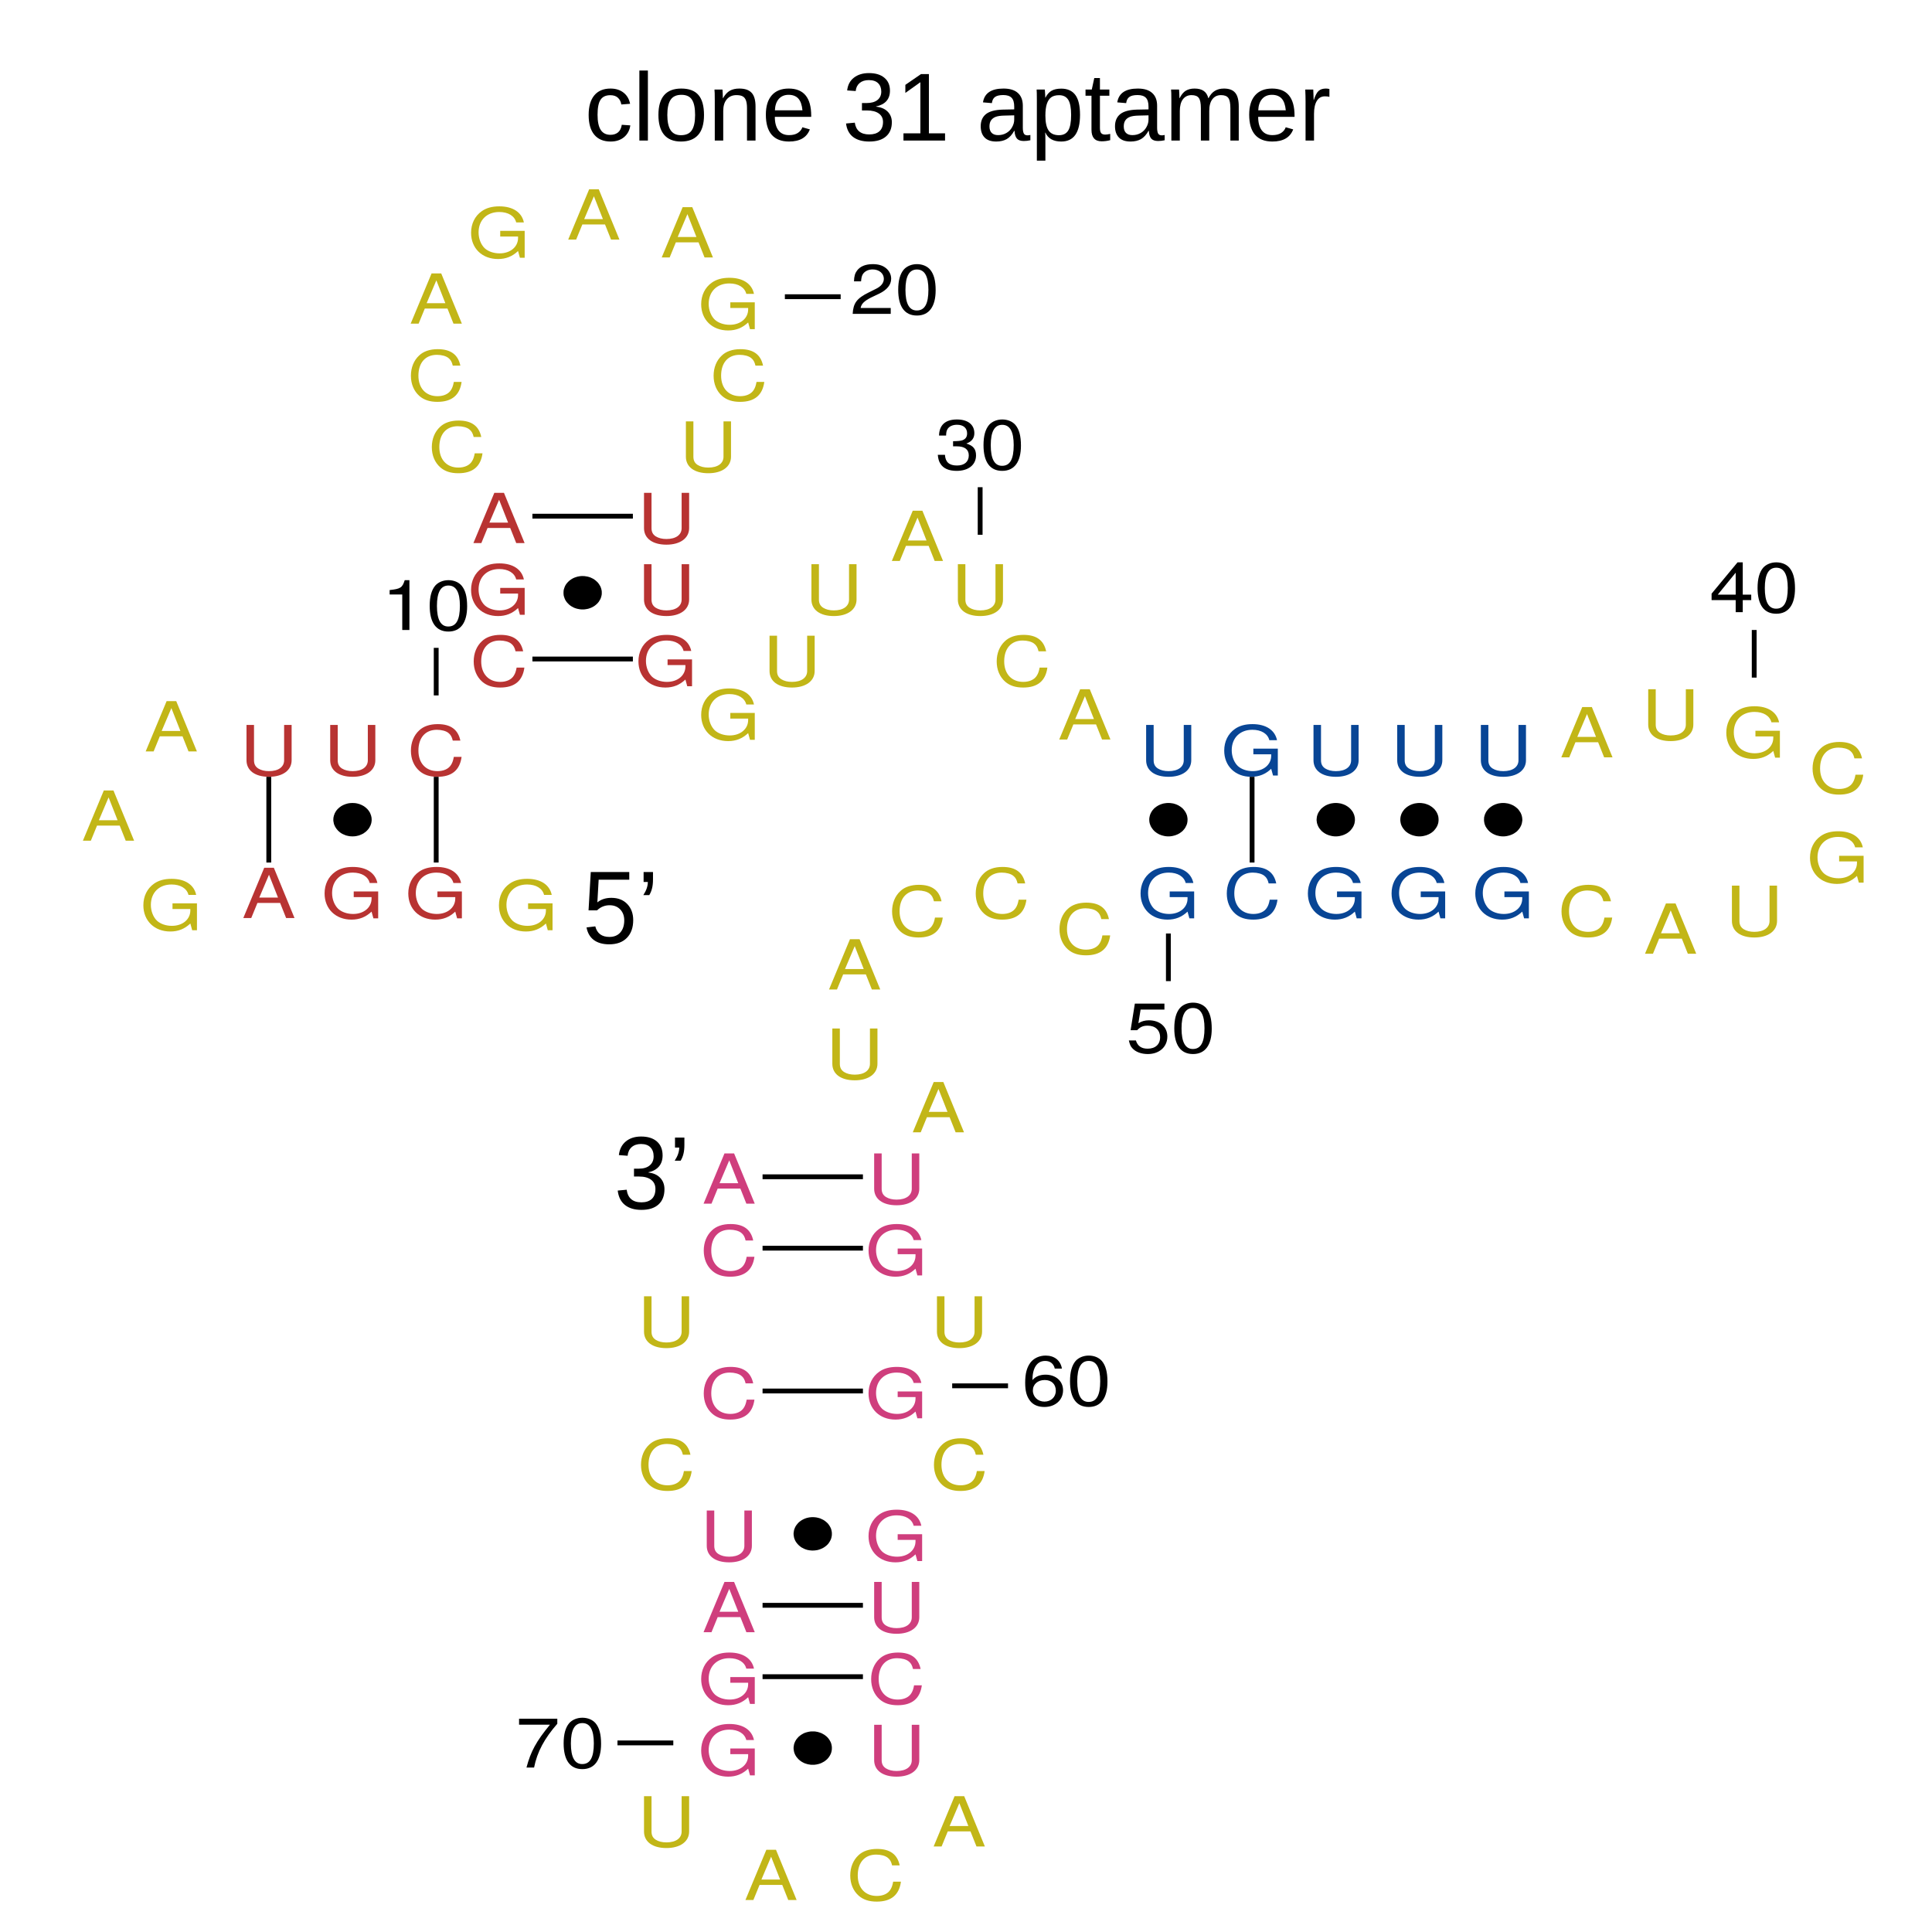
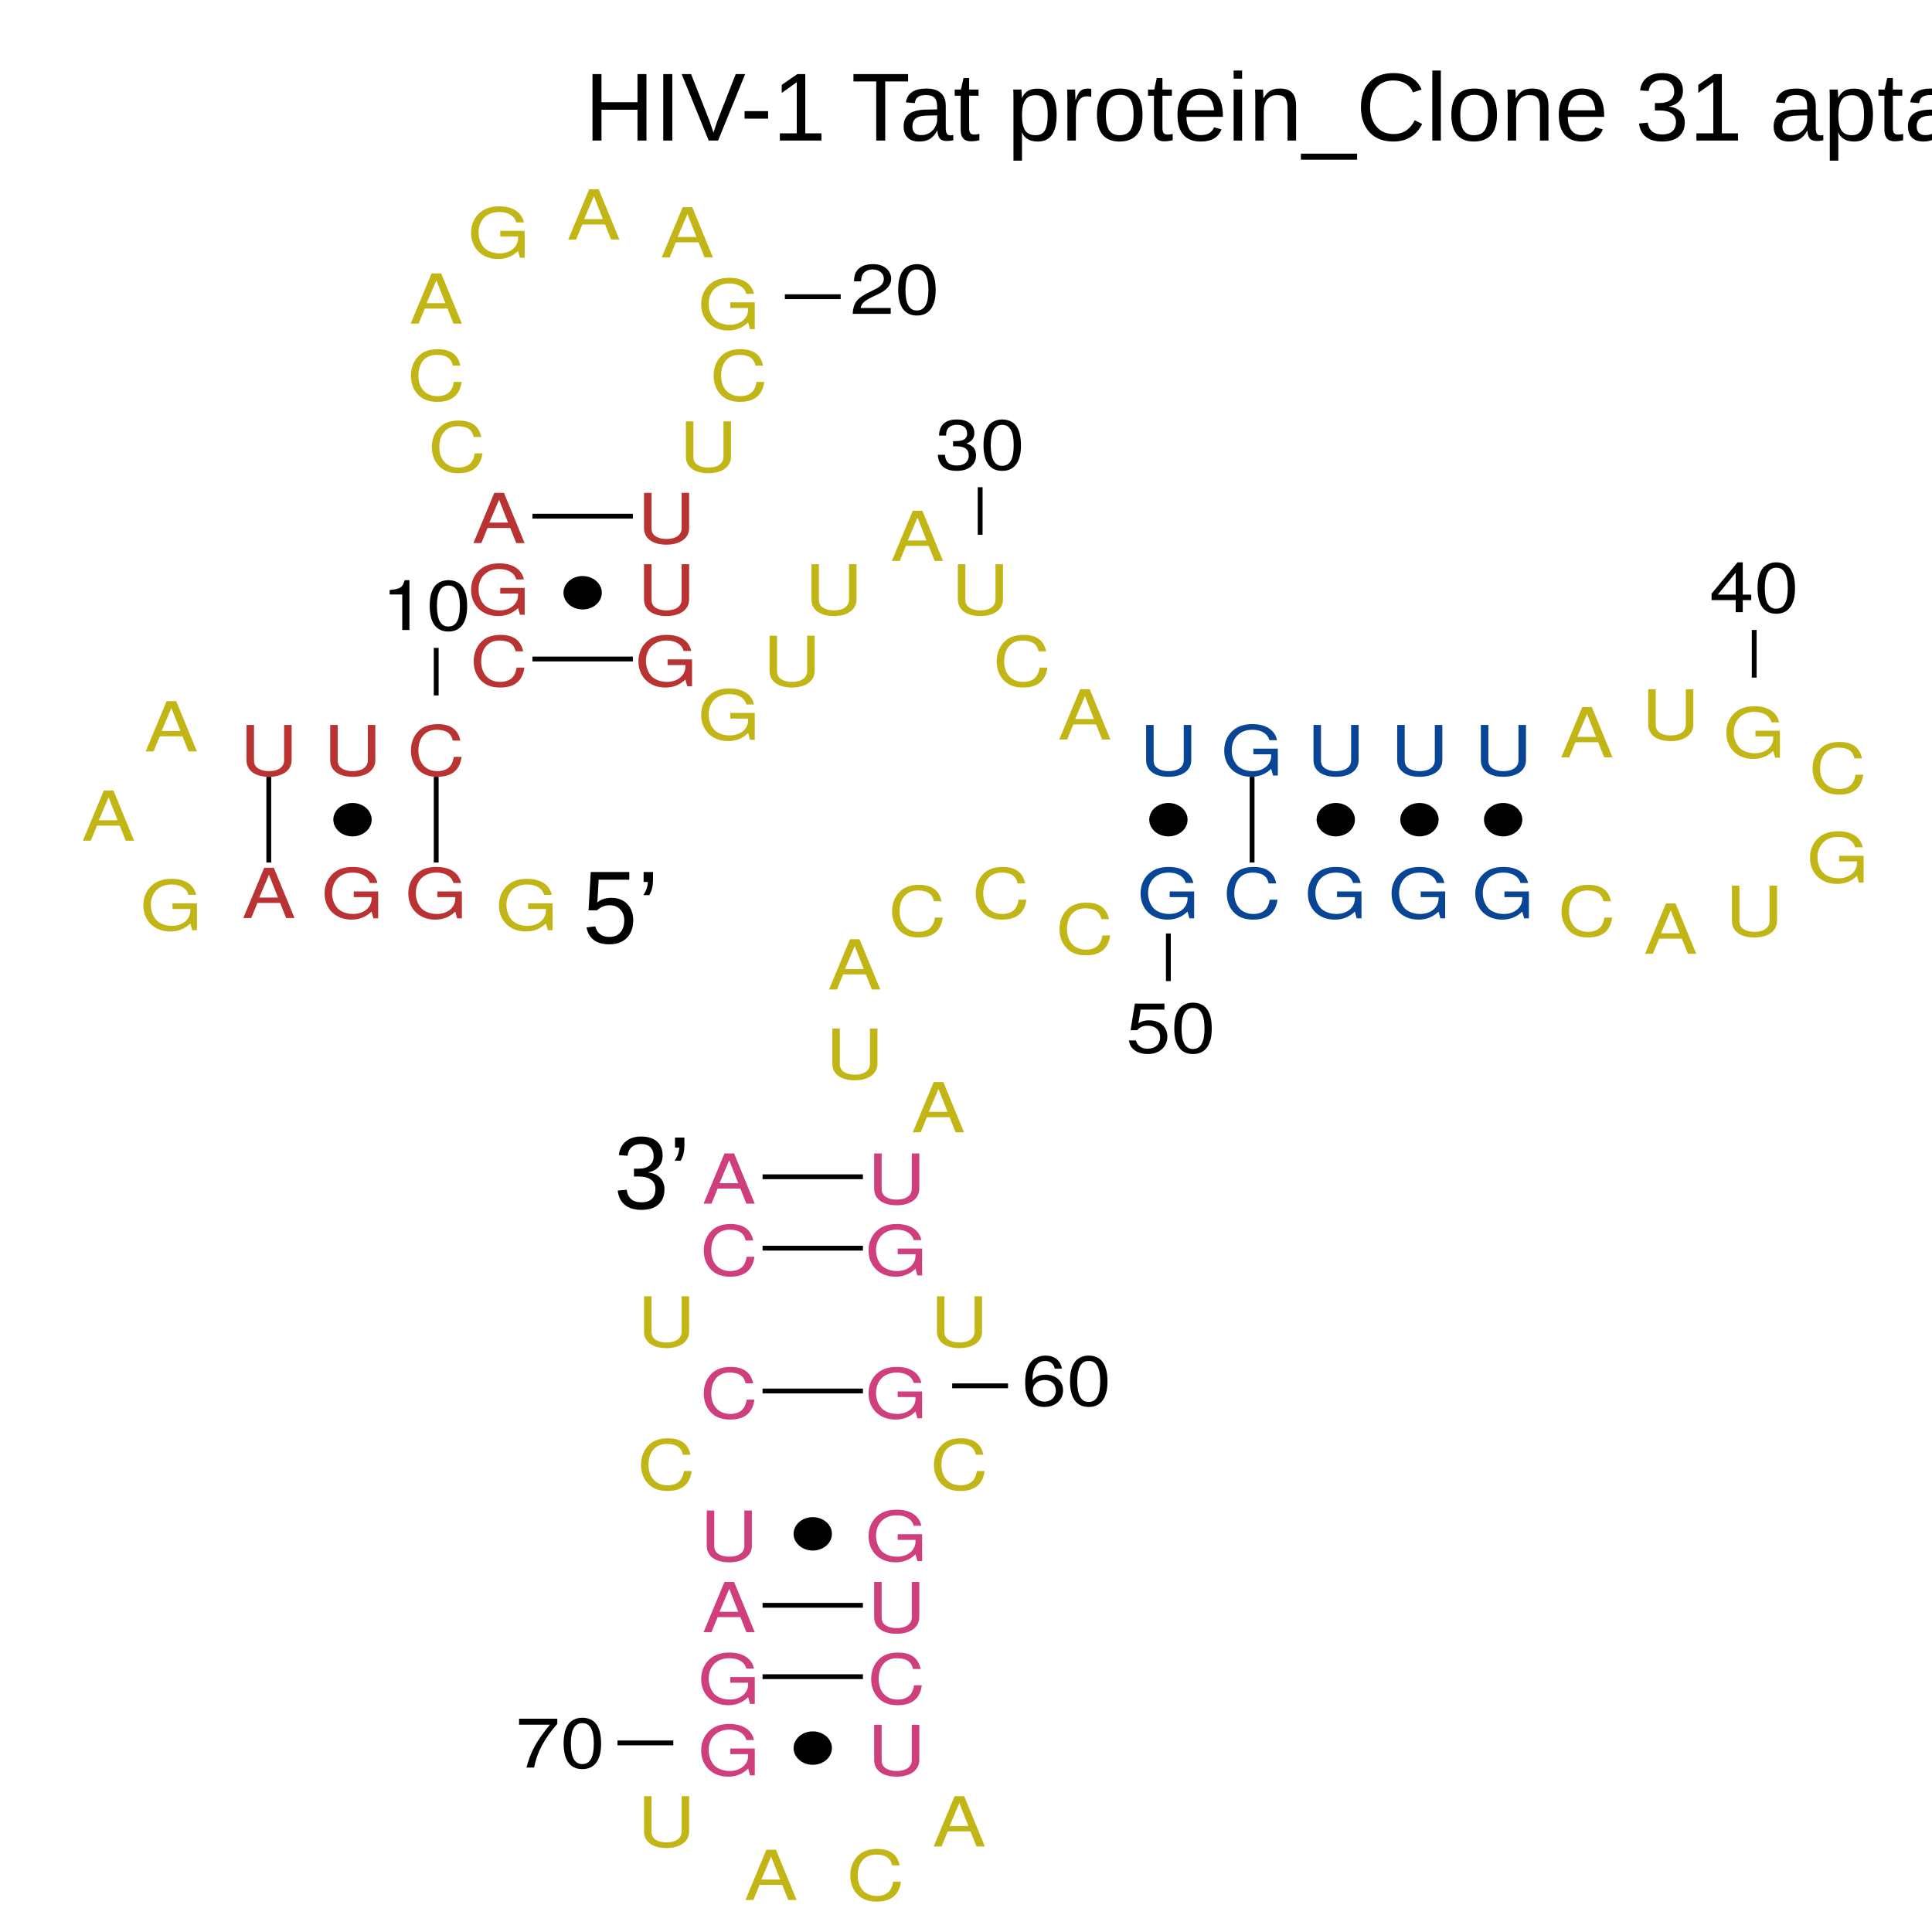
<svg xmlns="http://www.w3.org/2000/svg" id="图层_1" data-name="图层 1" viewBox="0 0 400 400">
  <defs>
    <style>.cls-1,.cls-10,.cls-11,.cls-12,.cls-13,.cls-2,.cls-3,.cls-4,.cls-6,.cls-8,.cls-9{isolation:isolate;}.cls-1,.cls-10,.cls-2,.cls-3,.cls-4,.cls-6,.cls-8,.cls-9{font-size:14.27px;font-family:Helvetica;}.cls-1,.cls-4{fill:#c2b617;}.cls-2,.cls-3{fill:#b83332;}.cls-10,.cls-3,.cls-4{letter-spacing:-0.2em;}.cls-5{fill:none;}.cls-5,.cls-7{stroke:#000;stroke-miterlimit:3.05;}.cls-8{fill:#084595;}.cls-10,.cls-9{fill:#cf3e7d;}.cls-11{font-size:20px;}.cls-11,.cls-12,.cls-13{font-family:ArialMT, Arial;}.cls-12,.cls-13{font-size:21.47px;}.cls-13{letter-spacing:-0.16em;}</style>
  </defs>
  <g id="ID000002">
    <text class="cls-1" transform="translate(102.57 192.53) scale(1.17 1)">G</text>
  </g>
  <g id="ID000003">
    <text class="cls-2" transform="translate(83.8 190.07) scale(1.17 1)">G</text>
  </g>
  <g id="ID000004">
    <text class="cls-2" transform="translate(66.47 190.07) scale(1.17 1)">G</text>
  </g>
  <g id="ID000005">
    <text class="cls-3" transform="translate(50.08 190.07) scale(1.17 1)">A</text>
  </g>
  <g id="ID000006">
    <text class="cls-1" transform="translate(28.95 192.53) scale(1.17 1)">G</text>
  </g>
  <g id="ID000007">
    <text class="cls-4" transform="translate(16.87 174.06) scale(1.17 1)">A</text>
  </g>
  <g id="ID000008">
    <text class="cls-4" transform="translate(29.87 155.57) scale(1.17 1)">A</text>
  </g>
  <g id="ID000009">
    <text class="cls-2" transform="translate(49.61 160.5) scale(1.17 1)">U</text>
  </g>
  <g id="ID000010">
    <text class="cls-2" transform="translate(66.94 160.5) scale(1.17 1)">U</text>
  </g>
  <g id="ID000011">
    <text class="cls-2" transform="translate(84.27 160.5) scale(1.17 1)">C</text>
  </g>
  <g id="ID000012">
    <line class="cls-5" x1="90.31" y1="143.98" x2="90.31" y2="134.13" />
  </g>
  <g id="ID000013">
    <text class="cls-6" transform="translate(78.97 130.43) scale(1.17 1)">10</text>
  </g>
  <g id="ID000014">
    <line class="cls-5" x1="90.31" y1="178.58" x2="90.31" y2="160.83" />
  </g>
  <g id="ID000015">
    <polygon class="cls-7" points="72.98 166.75 72.75 166.76 72.55 166.77 72.32 166.8 72.1 166.84 71.91 166.9 71.69 166.96 71.5 167.04 71.3 167.12 71.11 167.22 70.92 167.32 70.76 167.44 70.59 167.56 70.44 167.7 70.28 167.84 70.15 167.99 70.03 168.14 69.93 168.3 69.83 168.47 69.74 168.65 69.68 168.83 69.61 169.01 69.57 169.19 69.53 169.38 69.52 169.57 69.51 169.75 69.52 169.93 69.56 170.13 69.59 170.31 69.63 170.49 69.71 170.67 69.79 170.85 69.88 171.02 69.99 171.18 70.1 171.34 70.23 171.49 70.36 171.64 70.52 171.78 70.67 171.91 70.83 172.03 71.02 172.15 71.2 172.24 71.4 172.33 71.59 172.41 71.79 172.49 72 172.54 72.22 172.59 72.43 172.63 72.65 172.65 72.88 172.66 73.1 172.66 73.31 172.65 73.53 172.63 73.75 172.59 73.96 172.54 74.17 172.49 74.37 172.41 74.57 172.33 74.76 172.24 74.95 172.15 75.11 172.03 75.29 171.91 75.45 171.78 75.6 171.64 75.74 171.49 75.87 171.34 75.99 171.18 76.08 171.02 76.17 170.85 76.26 170.67 76.32 170.49 76.38 170.31 76.41 170.13 76.44 169.93 76.45 169.75 76.44 169.57 76.43 169.38 76.39 169.19 76.35 169.01 76.28 168.83 76.22 168.65 76.14 168.47 76.03 168.3 75.93 168.14 75.8 167.99 75.68 167.84 75.52 167.7 75.37 167.56 75.21 167.44 75.04 167.32 74.85 167.22 74.67 167.12 74.46 167.04 74.28 166.96 74.06 166.9 73.85 166.84 73.65 166.8 73.42 166.77 73.21 166.76 72.98 166.75" />
  </g>
  <g id="ID000016">
    <line class="cls-5" x1="55.65" y1="178.58" x2="55.65" y2="160.83" />
  </g>
  <g id="ID000018">
    <text class="cls-2" transform="translate(97.27 142.02) scale(1.17 1)">C</text>
  </g>
  <g id="ID000019">
    <text class="cls-2" transform="translate(96.8 127.22) scale(1.17 1)">G</text>
  </g>
  <g id="ID000020">
    <text class="cls-3" transform="translate(97.72 112.44) scale(1.17 1)">A</text>
  </g>
  <g id="ID000021">
    <text class="cls-1" transform="translate(88.6 97.65) scale(1.17 1)">C</text>
  </g>
  <g id="ID000022">
    <text class="cls-1" transform="translate(84.27 82.87) scale(1.17 1)">C</text>
  </g>
  <g id="ID000023">
    <text class="cls-4" transform="translate(84.73 67.01) scale(1.17 1)">A</text>
  </g>
  <g id="ID000024">
    <text class="cls-1" transform="translate(96.8 53.3) scale(1.17 1)">G</text>
  </g>
  <g id="ID000025">
    <text class="cls-4" transform="translate(117.35 49.6) scale(1.17 1)">A</text>
  </g>
  <g id="ID000026">
    <text class="cls-4" transform="translate(136.71 53.3) scale(1.17 1)">A</text>
  </g>
  <g id="ID000027">
    <text class="cls-1" transform="translate(144.44 68.09) scale(1.17 1)">G</text>
  </g>
  <g id="ID000028">
    <line class="cls-5" x1="162.5" y1="61.43" x2="174.05" y2="61.43" />
  </g>
  <g id="ID000029">
    <text class="cls-6" transform="translate(175.97 65) scale(1.17 1)">20</text>
  </g>
  <g id="ID000030">
    <text class="cls-1" transform="translate(146.94 82.87) scale(1.17 1)">C</text>
  </g>
  <g id="ID000031">
    <text class="cls-1" transform="translate(140.58 97.65) scale(1.17 1)">U</text>
  </g>
  <g id="ID000032">
    <text class="cls-2" transform="translate(131.91 112.44) scale(1.17 1)">U</text>
  </g>
  <g id="ID000033">
    <text class="cls-2" transform="translate(131.91 127.22) scale(1.17 1)">U</text>
  </g>
  <g id="ID000034">
    <text class="cls-2" transform="translate(131.45 142.02) scale(1.17 1)">G</text>
  </g>
  <g id="ID000035">
    <text class="cls-1" transform="translate(144.44 153.11) scale(1.17 1)">G</text>
  </g>
  <g id="ID000036">
    <text class="cls-1" transform="translate(157.9 142.02) scale(1.17 1)">U</text>
  </g>
  <g id="ID000037">
    <text class="cls-1" transform="translate(166.57 127.22) scale(1.17 1)">U</text>
  </g>
  <g id="ID000038">
    <text class="cls-4" transform="translate(184.35 116.14) scale(1.17 1)">A</text>
  </g>
  <g id="ID000039">
    <line class="cls-5" x1="110.23" y1="136.44" x2="131.03" y2="136.44" />
  </g>
  <g id="ID000040">
    <polygon class="cls-7" points="124.09 122.72 124.09 122.53 124.07 122.35 124.03 122.17 123.98 121.98 123.92 121.8 123.85 121.63 123.75 121.46 123.65 121.29 123.54 121.13 123.42 120.97 123.28 120.83 123.13 120.69 122.98 120.56 122.81 120.43 122.64 120.31 122.45 120.21 122.26 120.12 122.07 120.03 121.87 119.96 121.66 119.9 121.45 119.85 121.23 119.82 121.01 119.78 120.8 119.77 120.58 119.76 120.34 119.77 120.14 119.79 119.92 119.83 119.7 119.87 119.5 119.93 119.29 120 119.09 120.07 118.89 120.16 118.71 120.26 118.53 120.37 118.36 120.49 118.19 120.62 118.05 120.75 117.91 120.89 117.77 121.05 117.65 121.2 117.54 121.37 117.45 121.53 117.37 121.72 117.31 121.89 117.25 122.07 117.2 122.25 117.18 122.45 117.17 122.63 117.17 122.82 117.18 123 117.2 123.19 117.25 123.38 117.31 123.55 117.37 123.73 117.45 123.91 117.54 124.08 117.65 124.24 117.77 124.4 117.91 124.55 118.05 124.69 118.19 124.83 118.36 124.96 118.53 125.08 118.71 125.18 118.89 125.28 119.09 125.38 119.29 125.45 119.5 125.52 119.7 125.57 119.92 125.61 120.14 125.65 120.34 125.67 120.58 125.68 120.8 125.68 121.01 125.66 121.23 125.63 121.45 125.59 121.66 125.55 121.87 125.48 122.07 125.41 122.26 125.33 122.45 125.24 122.64 125.13 122.81 125.02 122.98 124.89 123.13 124.76 123.28 124.63 123.42 124.47 123.54 124.33 123.65 124.16 123.75 123.99 123.85 123.82 123.92 123.65 123.98 123.47 124.03 123.28 124.07 123.1 124.09 122.91 124.09 122.72" />
  </g>
  <g id="ID000041">
    <line class="cls-5" x1="110.23" y1="106.87" x2="131.03" y2="106.87" />
  </g>
  <g id="ID000043">
    <text class="cls-1" transform="translate(196.89 127.22) scale(1.17 1)">U</text>
  </g>
  <g id="ID000044">
    <line class="cls-5" x1="202.93" y1="110.72" x2="202.93" y2="100.87" />
  </g>
  <g id="ID000045">
    <text class="cls-6" transform="translate(193.63 97.16) scale(1.17 1)">30</text>
  </g>
  <g id="ID000046">
    <text class="cls-1" transform="translate(205.55 142.02) scale(1.17 1)">C</text>
  </g>
  <g id="ID000047">
    <text class="cls-4" transform="translate(219.01 153.11) scale(1.17 1)">A</text>
  </g>
  <g id="ID000048">
    <text class="cls-8" transform="translate(235.87 160.5) scale(1.17 1)">U</text>
  </g>
  <g id="ID000049">
    <text class="cls-8" transform="translate(252.73 160.5) scale(1.17 1)">G</text>
  </g>
  <g id="ID000050">
    <text class="cls-8" transform="translate(270.52 160.5) scale(1.17 1)">U</text>
  </g>
  <g id="ID000051">
    <text class="cls-8" transform="translate(287.85 160.5) scale(1.17 1)">U</text>
  </g>
  <g id="ID000052">
    <text class="cls-8" transform="translate(305.17 160.5) scale(1.17 1)">U</text>
  </g>
  <g id="ID000053">
    <text class="cls-4" transform="translate(322.96 156.8) scale(1.17 1)">A</text>
  </g>
  <g id="ID000054">
    <text class="cls-1" transform="translate(339.82 153.11) scale(1.17 1)">U</text>
  </g>
  <g id="ID000055">
    <text class="cls-1" transform="translate(356.68 156.8) scale(1.17 1)">G</text>
  </g>
  <g id="ID000056">
    <line class="cls-5" x1="363.19" y1="140.29" x2="363.19" y2="130.43" />
  </g>
  <g id="ID000057">
    <text class="cls-6" transform="translate(353.89 126.74) scale(1.17 1)">40</text>
  </g>
  <g id="ID000058">
    <text class="cls-1" transform="translate(374.47 164.19) scale(1.17 1)">C</text>
  </g>
  <g id="ID000059">
    <text class="cls-1" transform="translate(374.01 182.68) scale(1.17 1)">G</text>
  </g>
  <g id="ID000060">
    <text class="cls-1" transform="translate(357.15 193.77) scale(1.17 1)">U</text>
  </g>
  <g id="ID000061">
    <text class="cls-4" transform="translate(340.29 197.46) scale(1.17 1)">A</text>
  </g>
  <g id="ID000062">
    <text class="cls-1" transform="translate(322.49 193.77) scale(1.17 1)">C</text>
  </g>
  <g id="ID000063">
    <text class="cls-8" transform="translate(304.71 190.07) scale(1.17 1)">G</text>
  </g>
  <g id="ID000064">
    <text class="cls-8" transform="translate(287.38 190.07) scale(1.17 1)">G</text>
  </g>
  <g id="ID000065">
    <text class="cls-8" transform="translate(270.05 190.07) scale(1.17 1)">G</text>
  </g>
  <g id="ID000066">
    <text class="cls-8" transform="translate(253.19 190.07) scale(1.17 1)">C</text>
  </g>
  <g id="ID000067">
    <text class="cls-8" transform="translate(235.41 190.07) scale(1.17 1)">G</text>
  </g>
  <g id="ID000068">
    <line class="cls-5" x1="241.9" y1="193.27" x2="241.9" y2="203.13" />
  </g>
  <g id="ID000069">
    <text class="cls-6" transform="translate(233.13 217.9) scale(1.17 1)">50</text>
  </g>
  <g id="ID000070">
    <text class="cls-1" transform="translate(218.55 197.46) scale(1.17 1)">C</text>
  </g>
  <g id="ID000071">
    <text class="cls-1" transform="translate(201.21 190.07) scale(1.17 1)">C</text>
  </g>
  <g id="ID000072">
    <text class="cls-1" transform="translate(183.89 193.77) scale(1.17 1)">C</text>
  </g>
  <g id="ID000073">
    <polygon class="cls-7" points="241.9 172.66 242.13 172.66 242.34 172.64 242.56 172.61 242.78 172.56 242.98 172.51 243.19 172.45 243.39 172.37 243.59 172.29 243.78 172.19 243.96 172.09 244.13 171.97 244.29 171.85 244.46 171.72 244.6 171.57 244.74 171.41 244.86 171.26 244.97 171.1 245.05 170.93 245.14 170.76 245.22 170.58 245.28 170.41 245.32 170.21 245.35 170.03 245.36 169.85 245.37 169.65 245.36 169.47 245.33 169.28 245.3 169.1 245.25 168.91 245.18 168.74 245.1 168.56 245.01 168.39 244.9 168.23 244.79 168.07 244.66 167.91 244.53 167.76 244.38 167.63 244.22 167.5 244.05 167.38 243.86 167.27 243.69 167.16 243.49 167.08 243.3 166.99 243.09 166.93 242.88 166.86 242.67 166.82 242.45 166.79 242.23 166.76 242.01 166.75 241.79 166.75 241.58 166.76 241.36 166.79 241.14 166.82 240.93 166.86 240.72 166.93 240.52 166.99 240.31 167.08 240.13 167.16 239.94 167.27 239.76 167.38 239.6 167.5 239.43 167.63 239.28 167.76 239.15 167.91 239.01 168.07 238.9 168.23 238.8 168.39 238.71 168.56 238.63 168.74 238.57 168.91 238.52 169.1 238.48 169.28 238.45 169.47 238.44 169.65 238.45 169.85 238.46 170.03 238.49 170.21 238.54 170.41 238.6 170.58 238.67 170.76 238.75 170.93 238.86 171.1 238.97 171.26 239.08 171.41 239.22 171.57 239.36 171.72 239.52 171.85 239.68 171.97 239.85 172.09 240.04 172.19 240.21 172.29 240.42 172.37 240.61 172.45 240.83 172.51 241.03 172.56 241.25 172.61 241.47 172.64 241.69 172.66 241.9 172.66" />
  </g>
  <g id="ID000074">
    <line class="cls-5" x1="259.23" y1="160.83" x2="259.23" y2="178.58" />
  </g>
  <g id="ID000075">
    <polygon class="cls-7" points="276.56 172.66 276.78 172.66 277 172.64 277.21 172.61 277.43 172.56 277.64 172.51 277.84 172.45 278.05 172.37 278.24 172.29 278.43 172.19 278.62 172.09 278.79 171.97 278.95 171.85 279.1 171.72 279.25 171.57 279.38 171.41 279.5 171.26 279.61 171.1 279.71 170.93 279.8 170.76 279.86 170.58 279.93 170.41 279.97 170.21 280 170.03 280.02 169.85 280.02 169.65 280.01 169.47 279.99 169.28 279.94 169.1 279.9 168.91 279.83 168.74 279.75 168.56 279.67 168.39 279.56 168.23 279.44 168.07 279.31 167.91 279.17 167.76 279.03 167.63 278.87 167.5 278.7 167.38 278.52 167.27 278.34 167.16 278.15 167.08 277.95 166.99 277.74 166.93 277.54 166.86 277.32 166.82 277.11 166.79 276.89 166.76 276.67 166.75 276.45 166.75 276.23 166.76 276.01 166.79 275.8 166.82 275.59 166.86 275.37 166.93 275.17 166.99 274.96 167.08 274.78 167.16 274.58 167.27 274.42 167.38 274.25 167.5 274.09 167.63 273.93 167.76 273.8 167.91 273.67 168.07 273.56 168.23 273.45 168.39 273.36 168.56 273.28 168.74 273.22 168.91 273.16 169.1 273.13 169.28 273.11 169.47 273.09 169.65 273.09 169.85 273.12 170.03 273.14 170.21 273.19 170.41 273.25 170.58 273.32 170.76 273.4 170.93 273.5 171.1 273.61 171.26 273.73 171.41 273.87 171.57 274.01 171.72 274.17 171.85 274.33 171.97 274.51 172.09 274.68 172.19 274.87 172.29 275.07 172.37 275.27 172.45 275.48 172.51 275.69 172.56 275.9 172.61 276.12 172.64 276.34 172.66 276.56 172.66" />
  </g>
  <g id="ID000076">
    <polygon class="cls-7" points="293.89 172.66 294.1 172.66 294.32 172.64 294.54 172.61 294.75 172.56 294.96 172.51 295.17 172.45 295.37 172.37 295.57 172.29 295.76 172.19 295.94 172.09 296.12 171.97 296.27 171.85 296.43 171.72 296.57 171.57 296.7 171.41 296.82 171.26 296.93 171.1 297.03 170.93 297.12 170.76 297.19 170.58 297.25 170.41 297.3 170.21 297.32 170.03 297.34 169.85 297.34 169.65 297.33 169.47 297.31 169.28 297.28 169.1 297.22 168.91 297.16 168.74 297.08 168.56 296.99 168.39 296.89 168.23 296.77 168.07 296.65 167.91 296.5 167.76 296.35 167.63 296.2 167.5 296.02 167.38 295.85 167.27 295.67 167.16 295.48 167.08 295.27 166.99 295.07 166.93 294.86 166.86 294.65 166.82 294.43 166.79 294.21 166.76 293.99 166.75 293.78 166.75 293.55 166.76 293.34 166.79 293.13 166.82 292.9 166.86 292.7 166.93 292.49 166.99 292.29 167.08 292.11 167.16 291.92 167.27 291.74 167.38 291.57 167.5 291.42 167.63 291.27 167.76 291.12 167.91 291 168.07 290.88 168.23 290.77 168.39 290.68 168.56 290.6 168.74 290.54 168.91 290.49 169.1 290.45 169.28 290.43 169.47 290.42 169.65 290.42 169.85 290.44 170.03 290.47 170.21 290.51 170.41 290.57 170.58 290.64 170.76 290.73 170.93 290.83 171.1 290.94 171.26 291.06 171.41 291.19 171.57 291.33 171.72 291.49 171.85 291.65 171.97 291.82 172.09 292.01 172.19 292.2 172.29 292.39 172.37 292.6 172.45 292.8 172.51 293.01 172.56 293.23 172.61 293.44 172.64 293.66 172.66 293.89 172.66" />
  </g>
  <g id="ID000077">
    <polygon class="cls-7" points="311.2 172.66 311.43 172.66 311.64 172.64 311.86 172.61 312.08 172.56 312.29 172.51 312.49 172.45 312.7 172.37 312.89 172.29 313.09 172.19 313.26 172.09 313.43 171.97 313.61 171.85 313.76 171.72 313.9 171.57 314.04 171.41 314.16 171.26 314.27 171.1 314.36 170.93 314.45 170.76 314.52 170.58 314.58 170.41 314.62 170.21 314.65 170.03 314.68 169.85 314.68 169.65 314.66 169.47 314.64 169.28 314.6 169.1 314.55 168.91 314.48 168.74 314.41 168.56 314.31 168.39 314.2 168.23 314.09 168.07 313.97 167.91 313.83 167.76 313.67 167.63 313.52 167.5 313.35 167.38 313.18 167.27 312.99 167.16 312.79 167.08 312.6 166.99 312.39 166.93 312.18 166.86 311.96 166.82 311.75 166.79 311.54 166.76 311.31 166.75 311.1 166.75 310.88 166.76 310.65 166.79 310.44 166.82 310.23 166.86 310.02 166.93 309.82 166.99 309.62 167.08 309.43 167.16 309.24 167.27 309.07 167.38 308.9 167.5 308.73 167.63 308.59 167.76 308.45 167.91 308.32 168.07 308.2 168.23 308.1 168.39 308.02 168.56 307.93 168.74 307.87 168.91 307.82 169.1 307.77 169.28 307.76 169.47 307.75 169.65 307.75 169.85 307.77 170.03 307.8 170.21 307.84 170.41 307.9 170.58 307.97 170.76 308.05 170.93 308.16 171.1 308.27 171.26 308.39 171.41 308.52 171.57 308.67 171.72 308.81 171.85 308.98 171.97 309.15 172.09 309.33 172.19 309.53 172.29 309.72 172.37 309.92 172.45 310.13 172.51 310.34 172.56 310.55 172.61 310.77 172.64 310.99 172.66 311.2 172.66" />
  </g>
  <g id="ID000079">
    <text class="cls-4" transform="translate(171.35 204.86) scale(1.17 1)">A</text>
  </g>
  <g id="ID000080">
    <text class="cls-1" transform="translate(170.9 223.34) scale(1.17 1)">U</text>
  </g>
  <g id="ID000081">
    <text class="cls-4" transform="translate(188.69 234.43) scale(1.17 1)">A</text>
  </g>
  <g id="ID000082">
    <text class="cls-9" transform="translate(179.56 249.21) scale(1.17 1)">U</text>
  </g>
  <g id="ID000083">
    <text class="cls-9" transform="translate(179.09 264) scale(1.17 1)">G</text>
  </g>
  <g id="ID000084">
    <text class="cls-1" transform="translate(192.56 278.79) scale(1.17 1)">U</text>
  </g>
  <g id="ID000085">
    <text class="cls-9" transform="translate(179.09 293.58) scale(1.17 1)">G</text>
  </g>
  <g id="ID000086">
    <line class="cls-5" x1="197.14" y1="286.92" x2="208.7" y2="286.92" />
  </g>
  <g id="ID000087">
    <text class="cls-6" transform="translate(211.54 290.97) scale(1.17 1)">60</text>
  </g>
  <g id="ID000088">
    <text class="cls-9" transform="translate(144.9 293.58) scale(1.17 1)">C</text>
  </g>
  <g id="ID000089">
    <text class="cls-1" transform="translate(131.91 278.79) scale(1.17 1)">U</text>
  </g>
  <g id="ID000090">
    <text class="cls-9" transform="translate(144.9 264) scale(1.17 1)">C</text>
  </g>
  <g id="ID000091">
    <text class="cls-10" transform="translate(145.37 249.21) scale(1.17 1)">A</text>
  </g>
  <g id="ID000092">
    <line class="cls-5" x1="178.66" y1="243.64" x2="157.88" y2="243.64" />
  </g>
  <g id="ID000093">
    <line class="cls-5" x1="178.66" y1="258.42" x2="157.88" y2="258.42" />
  </g>
  <g id="ID000094">
    <line class="cls-5" x1="178.66" y1="287.99" x2="157.88" y2="287.99" />
  </g>
  <g id="ID000097">
    <text class="cls-1" transform="translate(192.56 308.36) scale(1.17 1)">C</text>
  </g>
  <g id="ID000098">
    <text class="cls-9" transform="translate(179.09 323.14) scale(1.17 1)">G</text>
  </g>
  <g id="ID000099">
    <text class="cls-9" transform="translate(179.56 337.93) scale(1.17 1)">U</text>
  </g>
  <g id="ID000100">
    <text class="cls-9" transform="translate(179.56 352.72) scale(1.17 1)">C</text>
  </g>
  <g id="ID000101">
    <text class="cls-9" transform="translate(179.56 367.51) scale(1.17 1)">U</text>
  </g>
  <g id="ID000102">
    <text class="cls-4" transform="translate(193.01 382.29) scale(1.17 1)">A</text>
  </g>
  <g id="ID000103">
    <text class="cls-1" transform="translate(175.23 393.38) scale(1.17 1)">C</text>
  </g>
  <g id="ID000104">
    <text class="cls-4" transform="translate(154.04 393.38) scale(1.17 1)">A</text>
  </g>
  <g id="ID000105">
    <text class="cls-1" transform="translate(131.91 382.29) scale(1.17 1)">U</text>
  </g>
  <g id="ID000106">
    <text class="cls-9" transform="translate(144.44 367.51) scale(1.17 1)">G</text>
  </g>
  <g id="ID000107">
    <line class="cls-5" x1="139.4" y1="360.85" x2="127.84" y2="360.85" />
  </g>
  <g id="ID000108">
    <text class="cls-6" transform="translate(106.7 365.95) scale(1.17 1)">70</text>
  </g>
  <g id="ID000109">
    <text class="cls-9" transform="translate(144.44 352.72) scale(1.17 1)">G</text>
  </g>
  <g id="ID000110">
    <text class="cls-10" transform="translate(145.37 337.93) scale(1.17 1)">A</text>
  </g>
  <g id="ID000111">
    <text class="cls-9" transform="translate(144.9 323.14) scale(1.17 1)">U</text>
  </g>
  <g id="ID000112">
    <text class="cls-1" transform="translate(131.91 308.36) scale(1.17 1)">C</text>
  </g>
  <g id="ID000113">
    <polygon class="cls-7" points="164.8 317.56 164.81 317.75 164.84 317.94 164.87 318.12 164.91 318.31 164.98 318.48 165.05 318.67 165.14 318.84 165.24 319 165.36 319.16 165.49 319.32 165.62 319.46 165.76 319.6 165.93 319.74 166.08 319.86 166.26 319.98 166.45 320.07 166.63 320.17 166.83 320.26 167.03 320.33 167.25 320.4 167.46 320.44 167.67 320.48 167.89 320.5 168.11 320.52 168.32 320.52 168.55 320.51 168.76 320.49 168.98 320.46 169.2 320.42 169.4 320.36 169.61 320.29 169.81 320.21 170 320.13 170.19 320.03 170.37 319.92 170.54 319.8 170.7 319.68 170.86 319.54 171 319.4 171.13 319.25 171.24 319.09 171.35 318.92 171.44 318.75 171.53 318.58 171.6 318.4 171.65 318.22 171.69 318.03 171.72 317.85 171.73 317.66 171.73 317.47 171.72 317.28 171.69 317.1 171.65 316.92 171.6 316.73 171.53 316.55 171.44 316.38 171.35 316.21 171.24 316.05 171.13 315.89 171 315.73 170.86 315.6 170.7 315.46 170.54 315.33 170.37 315.21 170.19 315.1 170 315.01 169.81 314.92 169.61 314.83 169.4 314.77 169.2 314.72 168.98 314.67 168.76 314.64 168.55 314.62 168.32 314.61 168.11 314.61 167.89 314.63 167.67 314.65 167.46 314.69 167.25 314.74 167.03 314.8 166.83 314.88 166.63 314.96 166.45 315.05 166.26 315.16 166.08 315.27 165.93 315.39 165.76 315.52 165.62 315.66 165.49 315.81 165.36 315.97 165.24 316.13 165.14 316.29 165.05 316.47 164.98 316.65 164.91 316.82 164.87 317 164.84 317.2 164.81 317.38 164.8 317.56" />
  </g>
  <g id="ID000114">
    <line class="cls-5" x1="178.66" y1="332.36" x2="157.88" y2="332.36" />
  </g>
  <g id="ID000115">
    <line class="cls-5" x1="178.66" y1="347.14" x2="157.88" y2="347.14" />
  </g>
  <g id="ID000116">
    <polygon class="cls-7" points="164.8 361.92 164.81 362.11 164.84 362.3 164.87 362.48 164.91 362.66 164.98 362.85 165.05 363.02 165.14 363.19 165.24 363.36 165.36 363.52 165.49 363.67 165.62 363.82 165.76 363.96 165.93 364.09 166.08 364.22 166.26 364.33 166.45 364.44 166.63 364.53 166.83 364.62 167.03 364.68 167.25 364.75 167.46 364.8 167.67 364.83 167.89 364.87 168.11 364.88 168.32 364.88 168.55 364.88 168.76 364.85 168.98 364.82 169.2 364.77 169.4 364.72 169.61 364.65 169.81 364.58 170 364.48 170.19 364.38 170.37 364.28 170.54 364.16 170.7 364.03 170.86 363.9 171 363.75 171.13 363.6 171.24 363.44 171.35 363.28 171.44 363.12 171.53 362.93 171.6 362.76 171.65 362.58 171.69 362.4 171.72 362.2 171.73 362.02 171.73 361.83 171.72 361.65 171.69 361.46 171.65 361.27 171.6 361.09 171.53 360.91 171.44 360.73 171.35 360.57 171.24 360.41 171.13 360.25 171 360.1 170.86 359.95 170.7 359.82 170.54 359.69 170.37 359.57 170.19 359.47 170 359.36 169.81 359.27 169.61 359.2 169.4 359.13 169.2 359.07 168.98 359.03 168.76 358.99 168.55 358.97 168.32 358.97 168.11 358.97 167.89 358.98 167.67 359.01 167.46 359.05 167.25 359.1 167.03 359.16 166.83 359.23 166.63 359.31 166.45 359.41 166.26 359.52 166.08 359.63 165.93 359.76 165.76 359.88 165.62 360.02 165.49 360.17 165.36 360.32 165.24 360.48 165.14 360.66 165.05 360.83 164.98 361 164.91 361.18 164.87 361.36 164.84 361.55 164.81 361.74 164.8 361.92" />
  </g>
-   <text class="cls-11" transform="translate(121.03 29.1)">clone 31 aptamer</text>
+   <text class="cls-11" transform="translate(121.03 29.1)">HIV-1 Tat protein_Clone 31 aptamer</text>
  <text class="cls-12" transform="translate(120.62 195.31) scale(0.95 1)">5</text>
  <text class="cls-13" transform="translate(131.93 195.31) scale(0.95 1)">’</text>
  <text class="cls-12" transform="translate(127.12 250.29) scale(0.95 1)">3</text>
  <text class="cls-13" transform="translate(138.43 250.29) scale(0.95 1)">’</text>
</svg>
